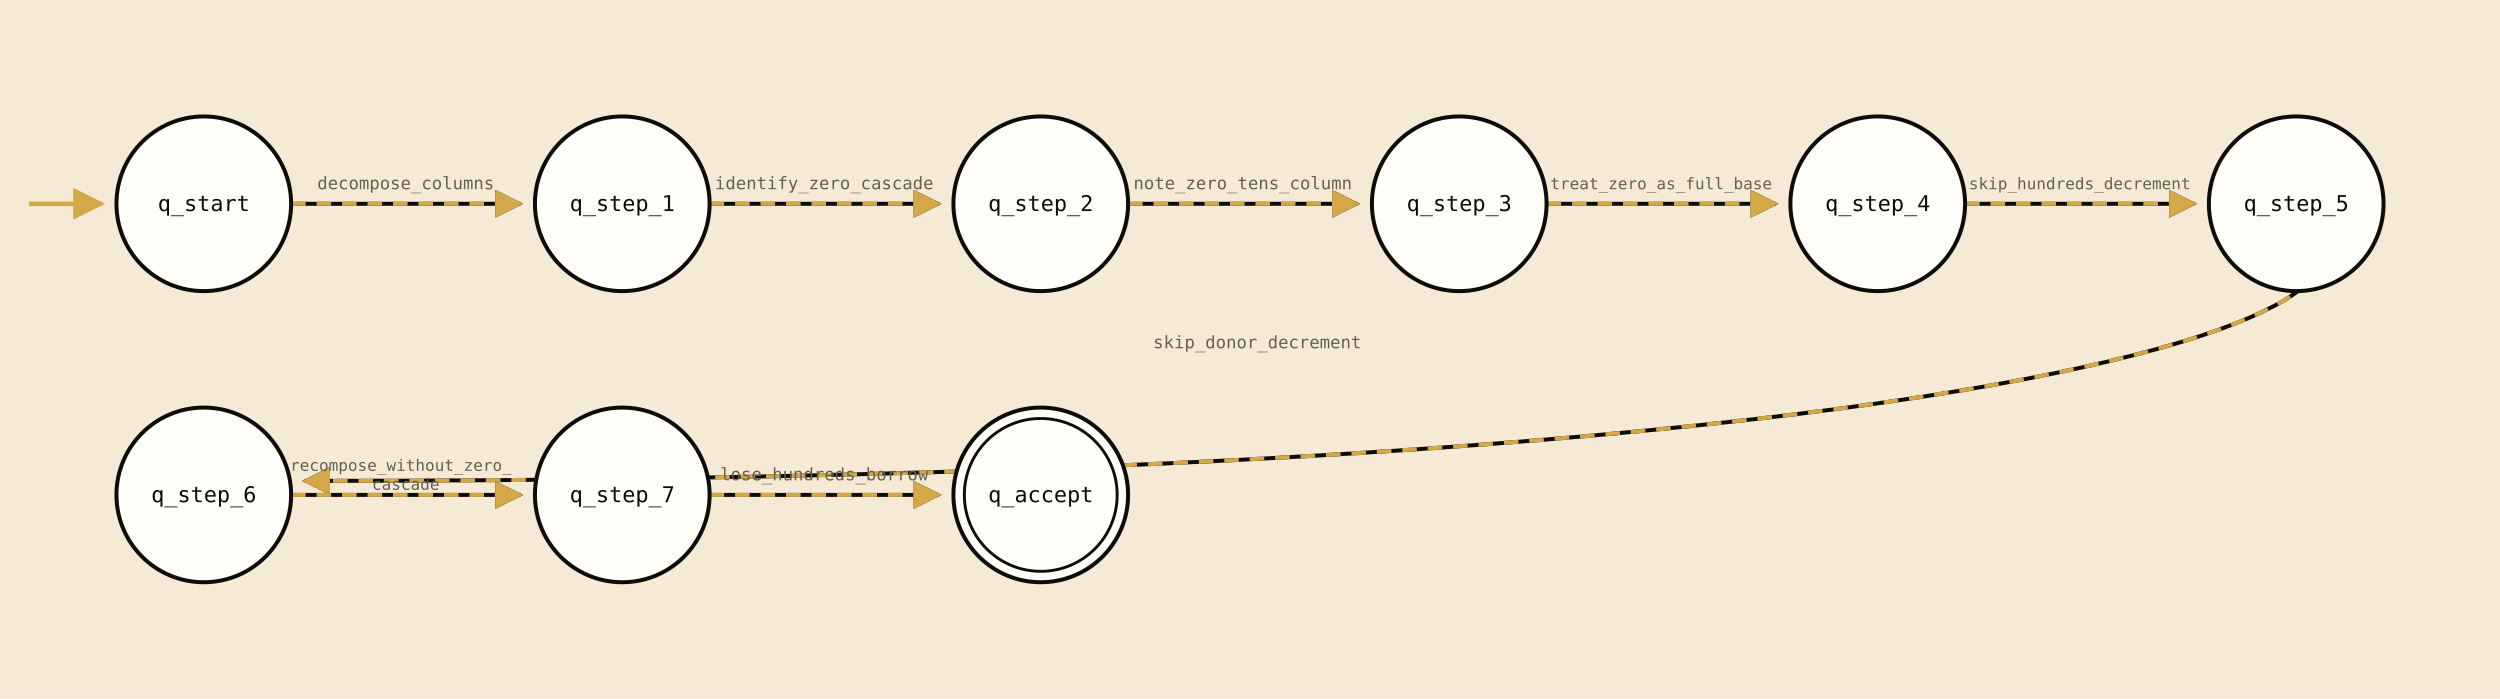
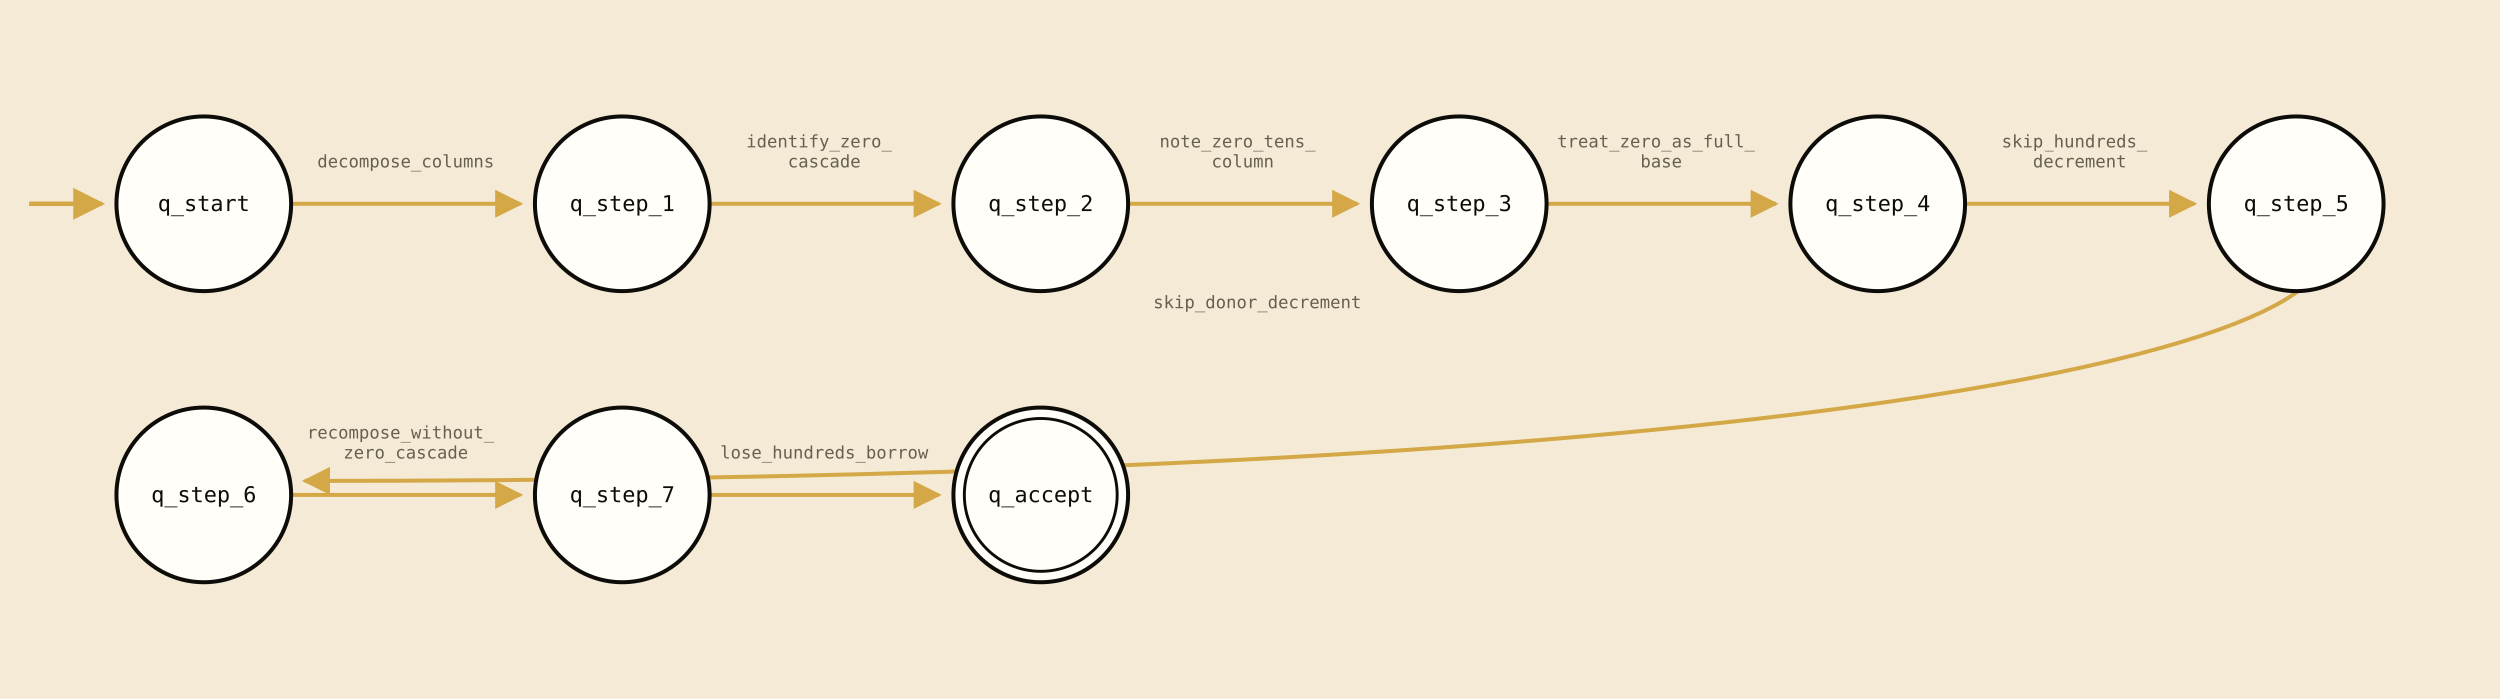
<svg xmlns="http://www.w3.org/2000/svg" width="1374" height="384" viewBox="0 0 1374 384" role="img" aria-labelledby="title desc">
  <defs>
    <marker id="arrow-static" viewBox="0 0 10 10" refX="9" refY="5" markerWidth="7" markerHeight="7" orient="auto-start-reverse">
      <path d="M 0 0 L 10 5 L 0 10 z" fill="#0d0c08" />
    </marker>
    <marker id="arrow-observed" viewBox="0 0 10 10" refX="9" refY="5" markerWidth="7" markerHeight="7" orient="auto-start-reverse">
      <path d="M 0 0 L 10 5 L 0 10 z" fill="#d4a747" />
    </marker>
+     <marker id="arrow-combined" viewBox="0 0 10 10" refX="9" refY="5" markerWidth="7" markerHeight="7" orient="auto-start-reverse">
+       <path d="M 0 0 L 10 5 L 0 10 z" fill="#d4a747" />
+     </marker>
  </defs>
  <rect width="100%" height="100%" fill="#f4ead6" />
-   <path d="M 160.0 112.0 L 286.0 112.0" fill="none" stroke="#0d0c08" stroke-width="2.2" marker-end="url(#arrow-static)" />
-   <path d="M 160.0 112.0 L 286.0 112.0" fill="none" stroke="#d4a747" stroke-width="2.2" stroke-dasharray="8 6" marker-end="url(#arrow-observed)" />
-   <text text-anchor="middle" font-family="ui-monospace, Menlo, Consolas, monospace" font-size="9.5" fill="#665f4f">
-     <tspan x="223.0" y="104.0">decompose_columns</tspan>
+   <path class="edge-static-observed" d="M 160.0 112.0 L 286.0 112.0" fill="none" stroke="#d4a747" stroke-width="2.2" marker-end="url(#arrow-combined)" />
+   <text text-anchor="middle" font-family="ui-monospace, Menlo, Consolas, monospace" font-size="9.5" fill="#665f4f" stroke="#f4ead6" stroke-width="5" stroke-linejoin="round" paint-order="stroke fill">
+     <tspan x="223.0" y="92.0">decompose_columns</tspan>
  </text>
-   <path d="M 390.0 112.0 L 516.0 112.0" fill="none" stroke="#0d0c08" stroke-width="2.2" marker-end="url(#arrow-static)" />
-   <path d="M 390.0 112.0 L 516.0 112.0" fill="none" stroke="#d4a747" stroke-width="2.2" stroke-dasharray="8 6" marker-end="url(#arrow-observed)" />
-   <text text-anchor="middle" font-family="ui-monospace, Menlo, Consolas, monospace" font-size="9.5" fill="#665f4f">
-     <tspan x="453.0" y="104.0">identify_zero_cascade</tspan>
+   <path class="edge-static-observed" d="M 390.0 112.0 L 516.0 112.0" fill="none" stroke="#d4a747" stroke-width="2.2" marker-end="url(#arrow-combined)" />
+   <text text-anchor="middle" font-family="ui-monospace, Menlo, Consolas, monospace" font-size="9.5" fill="#665f4f" stroke="#f4ead6" stroke-width="5" stroke-linejoin="round" paint-order="stroke fill">
+     <tspan x="453.0" y="81.0">identify_zero_</tspan>
+     <tspan x="453.0" y="92.0">cascade</tspan>
  </text>
-   <path d="M 620.0 112.0 L 746.0 112.0" fill="none" stroke="#0d0c08" stroke-width="2.2" marker-end="url(#arrow-static)" />
-   <path d="M 620.0 112.0 L 746.0 112.0" fill="none" stroke="#d4a747" stroke-width="2.2" stroke-dasharray="8 6" marker-end="url(#arrow-observed)" />
-   <text text-anchor="middle" font-family="ui-monospace, Menlo, Consolas, monospace" font-size="9.5" fill="#665f4f">
-     <tspan x="683.0" y="104.0">note_zero_tens_column</tspan>
+   <path class="edge-static-observed" d="M 620.0 112.0 L 746.0 112.0" fill="none" stroke="#d4a747" stroke-width="2.2" marker-end="url(#arrow-combined)" />
+   <text text-anchor="middle" font-family="ui-monospace, Menlo, Consolas, monospace" font-size="9.5" fill="#665f4f" stroke="#f4ead6" stroke-width="5" stroke-linejoin="round" paint-order="stroke fill">
+     <tspan x="683.0" y="81.0">note_zero_tens_</tspan>
+     <tspan x="683.0" y="92.0">column</tspan>
  </text>
-   <path d="M 850.0 112.0 L 976.0 112.0" fill="none" stroke="#0d0c08" stroke-width="2.2" marker-end="url(#arrow-static)" />
-   <path d="M 850.0 112.0 L 976.0 112.0" fill="none" stroke="#d4a747" stroke-width="2.2" stroke-dasharray="8 6" marker-end="url(#arrow-observed)" />
-   <text text-anchor="middle" font-family="ui-monospace, Menlo, Consolas, monospace" font-size="8.8" fill="#665f4f">
-     <tspan x="913.0" y="104.0">treat_zero_as_full_base</tspan>
+   <path class="edge-static-observed" d="M 850.0 112.0 L 976.0 112.0" fill="none" stroke="#d4a747" stroke-width="2.2" marker-end="url(#arrow-combined)" />
+   <text text-anchor="middle" font-family="ui-monospace, Menlo, Consolas, monospace" font-size="9.5" fill="#665f4f" stroke="#f4ead6" stroke-width="5" stroke-linejoin="round" paint-order="stroke fill">
+     <tspan x="913.0" y="81.0">treat_zero_as_full_</tspan>
+     <tspan x="913.0" y="92.0">base</tspan>
  </text>
-   <path d="M 1080.0 112.0 L 1206.0 112.0" fill="none" stroke="#0d0c08" stroke-width="2.2" marker-end="url(#arrow-static)" />
-   <path d="M 1080.0 112.0 L 1206.0 112.0" fill="none" stroke="#d4a747" stroke-width="2.2" stroke-dasharray="8 6" marker-end="url(#arrow-observed)" />
-   <text text-anchor="middle" font-family="ui-monospace, Menlo, Consolas, monospace" font-size="8.8" fill="#665f4f">
-     <tspan x="1143.0" y="104.0">skip_hundreds_decrement</tspan>
+   <path class="edge-static-observed" d="M 1080.0 112.0 L 1206.0 112.0" fill="none" stroke="#d4a747" stroke-width="2.2" marker-end="url(#arrow-combined)" />
+   <text text-anchor="middle" font-family="ui-monospace, Menlo, Consolas, monospace" font-size="9.5" fill="#665f4f" stroke="#f4ead6" stroke-width="5" stroke-linejoin="round" paint-order="stroke fill">
+     <tspan x="1143.0" y="81.0">skip_hundreds_</tspan>
+     <tspan x="1143.0" y="92.0">decrement</tspan>
  </text>
-   <path d="M 1214.5 118.6 C 1352.0 118.6, 1352.0 264.3, 167.5 264.3" fill="none" stroke="#0d0c08" stroke-width="2.2" marker-end="url(#arrow-static)" />
-   <path d="M 1214.5 118.6 C 1352.0 118.6, 1352.0 264.3, 167.5 264.3" fill="none" stroke="#d4a747" stroke-width="2.2" stroke-dasharray="8 6" marker-end="url(#arrow-observed)" />
-   <text text-anchor="middle" font-family="ui-monospace, Menlo, Consolas, monospace" font-size="9.5" fill="#665f4f">
-     <tspan x="691.0" y="191.4">skip_donor_decrement</tspan>
+   <path class="edge-static-observed" d="M 1214.5 118.6 C 1352.0 118.6, 1352.0 264.3, 167.5 264.3" fill="none" stroke="#d4a747" stroke-width="2.2" marker-end="url(#arrow-combined)" />
+   <text text-anchor="middle" font-family="ui-monospace, Menlo, Consolas, monospace" font-size="9.5" fill="#665f4f" stroke="#f4ead6" stroke-width="5" stroke-linejoin="round" paint-order="stroke fill">
+     <tspan x="691.0" y="169.4">skip_donor_decrement</tspan>
  </text>
-   <path d="M 160.0 272.0 L 286.0 272.0" fill="none" stroke="#0d0c08" stroke-width="2.2" marker-end="url(#arrow-static)" />
-   <path d="M 160.0 272.0 L 286.0 272.0" fill="none" stroke="#d4a747" stroke-width="2.2" stroke-dasharray="8 6" marker-end="url(#arrow-observed)" />
-   <text text-anchor="middle" font-family="ui-monospace, Menlo, Consolas, monospace" font-size="8.8" fill="#665f4f">
-     <tspan x="223.0" y="258.8">recompose_without_zero_</tspan>
-     <tspan x="223.0" y="269.2">cascade</tspan>
+   <path class="edge-static-observed" d="M 160.0 272.0 L 286.0 272.0" fill="none" stroke="#d4a747" stroke-width="2.2" marker-end="url(#arrow-combined)" />
+   <text text-anchor="middle" font-family="ui-monospace, Menlo, Consolas, monospace" font-size="9.5" fill="#665f4f" stroke="#f4ead6" stroke-width="5" stroke-linejoin="round" paint-order="stroke fill">
+     <tspan x="223.0" y="241.0">recompose_without_</tspan>
+     <tspan x="223.0" y="252.0">zero_cascade</tspan>
  </text>
-   <path d="M 390.0 272.0 L 516.0 272.0" fill="none" stroke="#0d0c08" stroke-width="2.2" marker-end="url(#arrow-static)" />
-   <path d="M 390.0 272.0 L 516.0 272.0" fill="none" stroke="#d4a747" stroke-width="2.2" stroke-dasharray="8 6" marker-end="url(#arrow-observed)" />
-   <text text-anchor="middle" font-family="ui-monospace, Menlo, Consolas, monospace" font-size="9.5" fill="#665f4f">
-     <tspan x="453.0" y="264.0">lose_hundreds_borrow</tspan>
+   <path class="edge-static-observed" d="M 390.0 272.0 L 516.0 272.0" fill="none" stroke="#d4a747" stroke-width="2.2" marker-end="url(#arrow-combined)" />
+   <text text-anchor="middle" font-family="ui-monospace, Menlo, Consolas, monospace" font-size="9.5" fill="#665f4f" stroke="#f4ead6" stroke-width="5" stroke-linejoin="round" paint-order="stroke fill">
+     <tspan x="453.0" y="252.0">lose_hundreds_borrow</tspan>
  </text>
  <path d="M 16.0 112.0 L 56.0 112.0" fill="none" stroke="#d4a747" stroke-width="2.5" marker-end="url(#arrow-observed)" />
  <circle cx="112.0" cy="112.0" r="48.0" fill="#fffef9" stroke="#0d0c08" stroke-width="2.2" />
  <text x="112.0" y="116.0" text-anchor="middle" font-family="ui-monospace, Menlo, Consolas, monospace" font-size="12.0" fill="#0d0c08">q_start</text>
  <circle cx="342.0" cy="112.0" r="48.0" fill="#fffef9" stroke="#0d0c08" stroke-width="2.2" />
  <text x="342.0" y="116.0" text-anchor="middle" font-family="ui-monospace, Menlo, Consolas, monospace" font-size="12.0" fill="#0d0c08">q_step_1</text>
  <circle cx="572.0" cy="112.0" r="48.0" fill="#fffef9" stroke="#0d0c08" stroke-width="2.2" />
  <text x="572.0" y="116.0" text-anchor="middle" font-family="ui-monospace, Menlo, Consolas, monospace" font-size="12.0" fill="#0d0c08">q_step_2</text>
  <circle cx="802.0" cy="112.0" r="48.0" fill="#fffef9" stroke="#0d0c08" stroke-width="2.2" />
  <text x="802.0" y="116.0" text-anchor="middle" font-family="ui-monospace, Menlo, Consolas, monospace" font-size="12.0" fill="#0d0c08">q_step_3</text>
  <circle cx="1032.0" cy="112.0" r="48.0" fill="#fffef9" stroke="#0d0c08" stroke-width="2.2" />
  <text x="1032.0" y="116.0" text-anchor="middle" font-family="ui-monospace, Menlo, Consolas, monospace" font-size="12.0" fill="#0d0c08">q_step_4</text>
  <circle cx="1262.0" cy="112.0" r="48.0" fill="#fffef9" stroke="#0d0c08" stroke-width="2.2" />
  <text x="1262.0" y="116.0" text-anchor="middle" font-family="ui-monospace, Menlo, Consolas, monospace" font-size="12.0" fill="#0d0c08">q_step_5</text>
  <circle cx="112.0" cy="272.0" r="48.0" fill="#fffef9" stroke="#0d0c08" stroke-width="2.2" />
  <text x="112.0" y="276.0" text-anchor="middle" font-family="ui-monospace, Menlo, Consolas, monospace" font-size="12.0" fill="#0d0c08">q_step_6</text>
  <circle cx="342.0" cy="272.0" r="48.0" fill="#fffef9" stroke="#0d0c08" stroke-width="2.2" />
  <text x="342.0" y="276.0" text-anchor="middle" font-family="ui-monospace, Menlo, Consolas, monospace" font-size="12.0" fill="#0d0c08">q_step_7</text>
  <circle cx="572.0" cy="272.0" r="48.0" fill="#fffef9" stroke="#0d0c08" stroke-width="2.2" />
  <circle cx="572.0" cy="272.0" r="42.0" fill="none" stroke="#0d0c08" stroke-width="1.6" />
  <text x="572.0" y="276.0" text-anchor="middle" font-family="ui-monospace, Menlo, Consolas, monospace" font-size="12.0" fill="#0d0c08">q_accept</text>
</svg>
